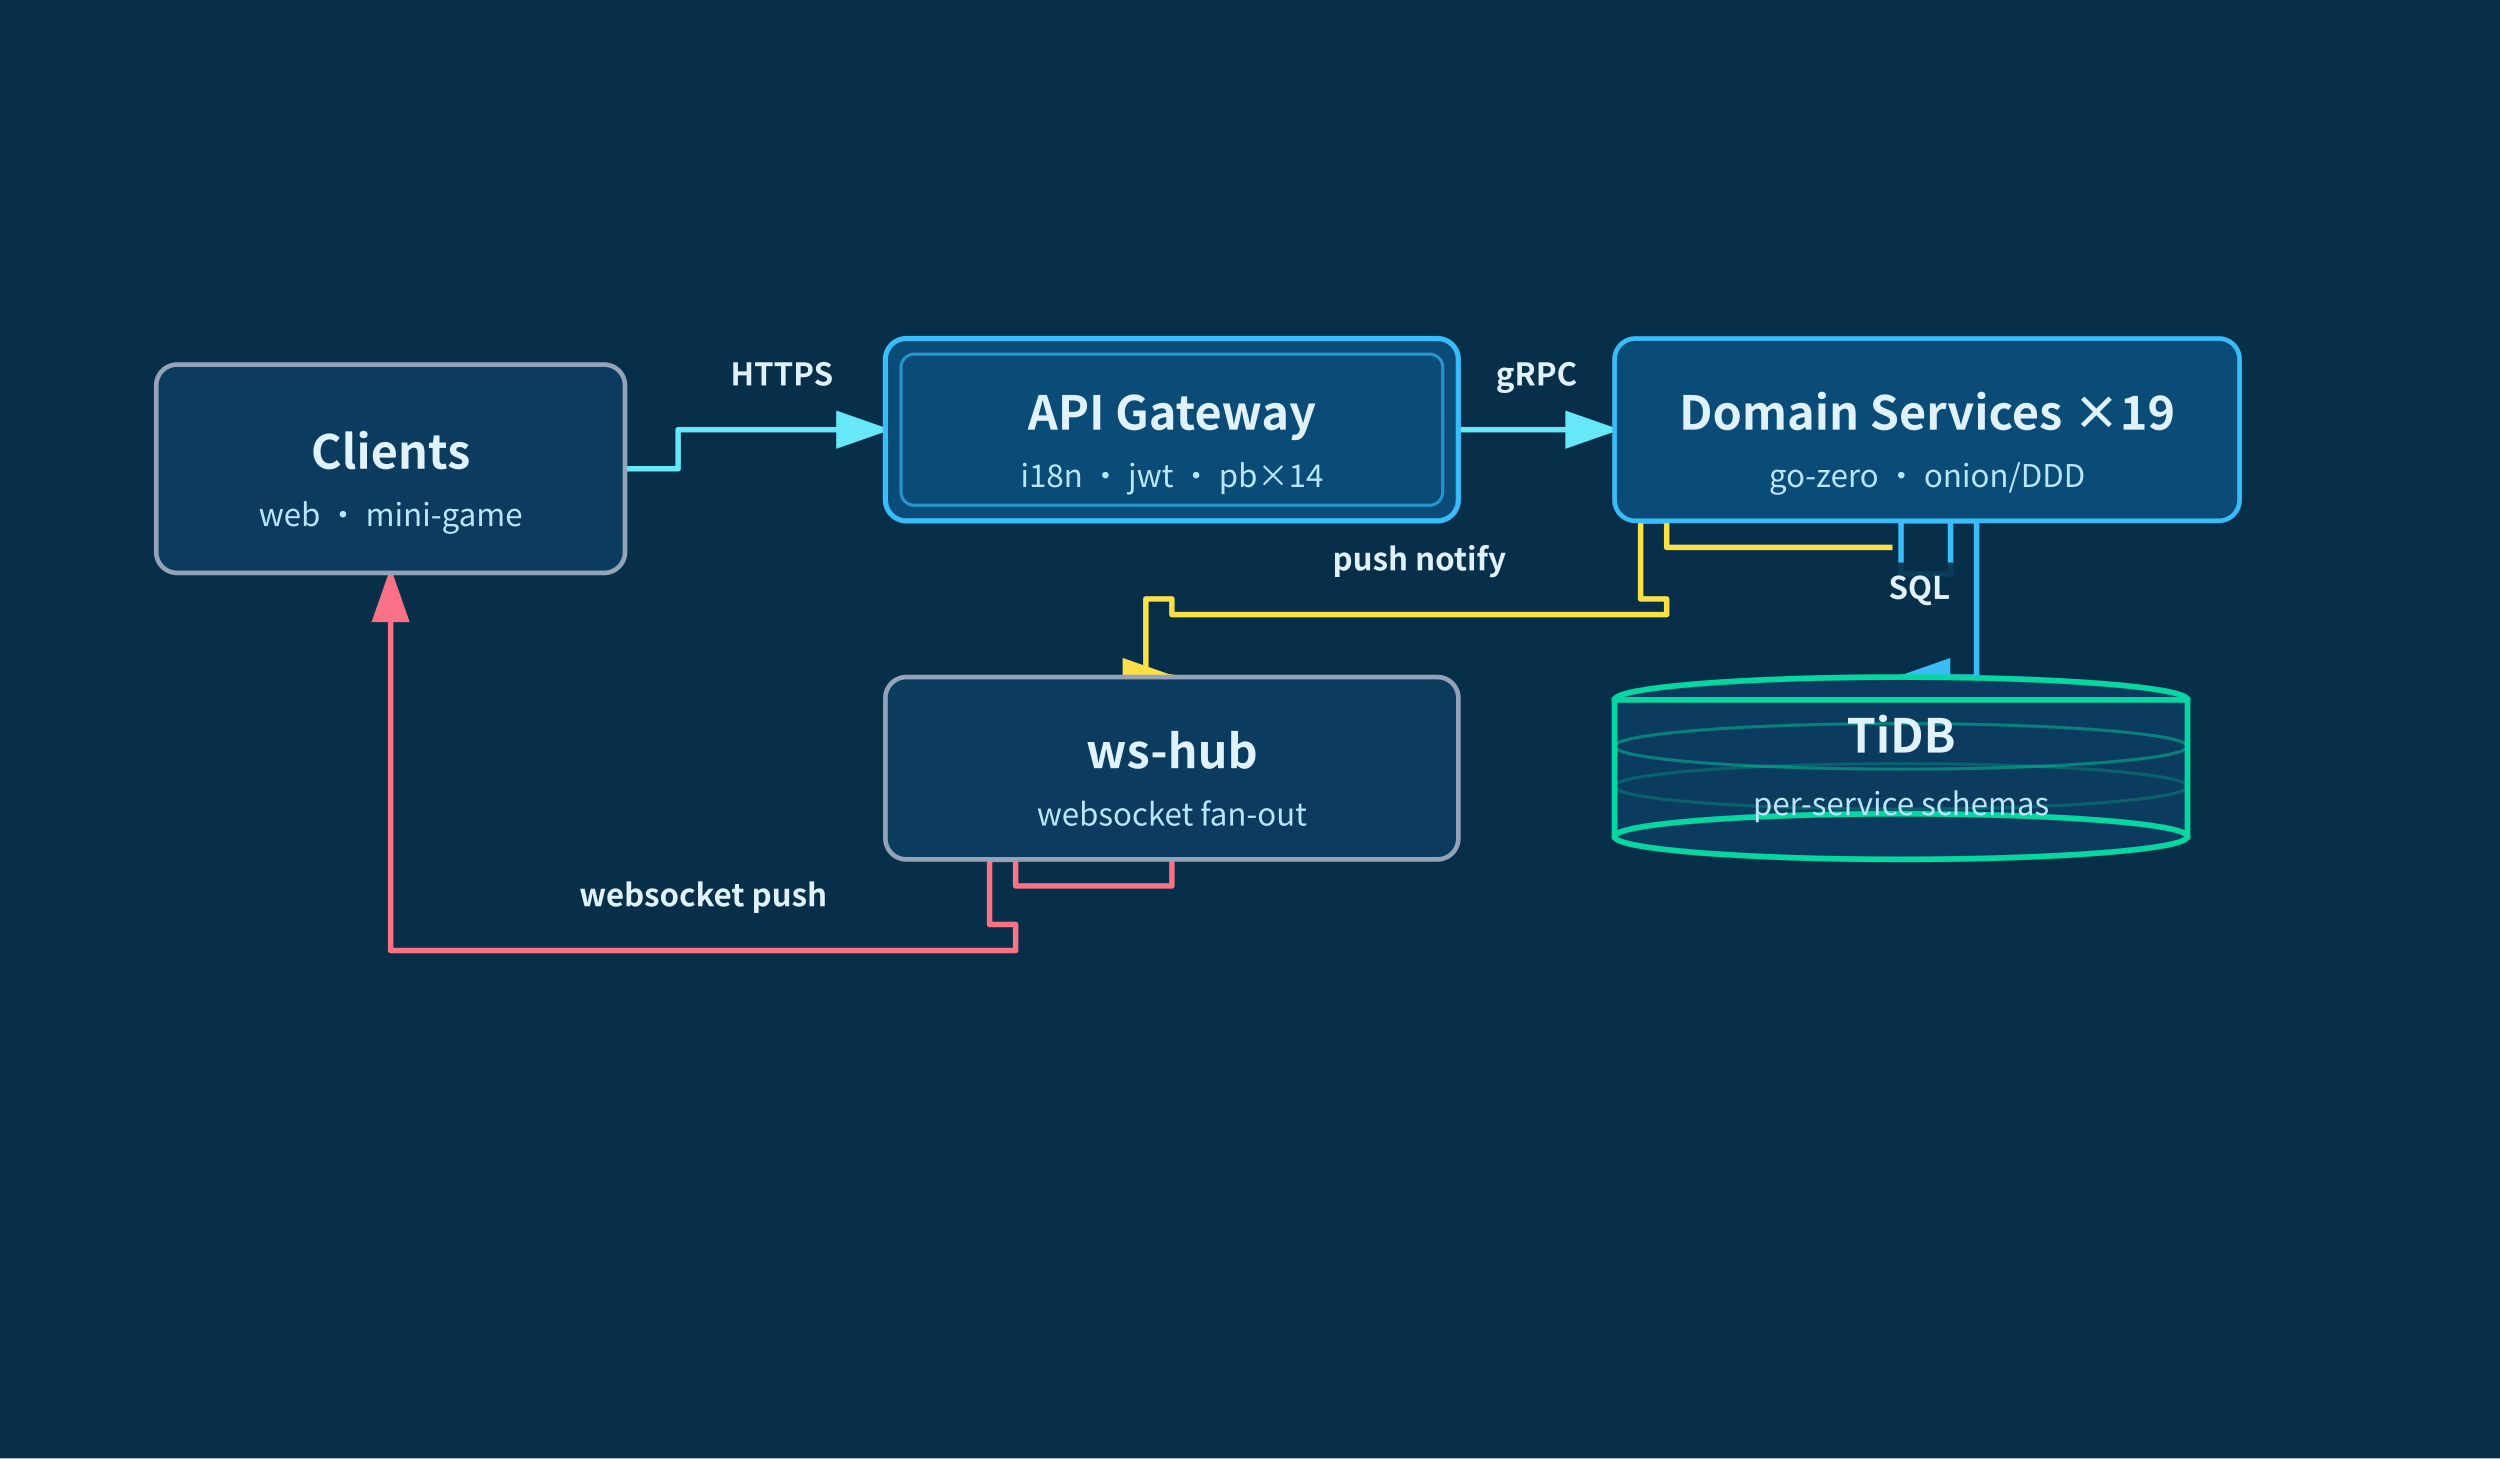
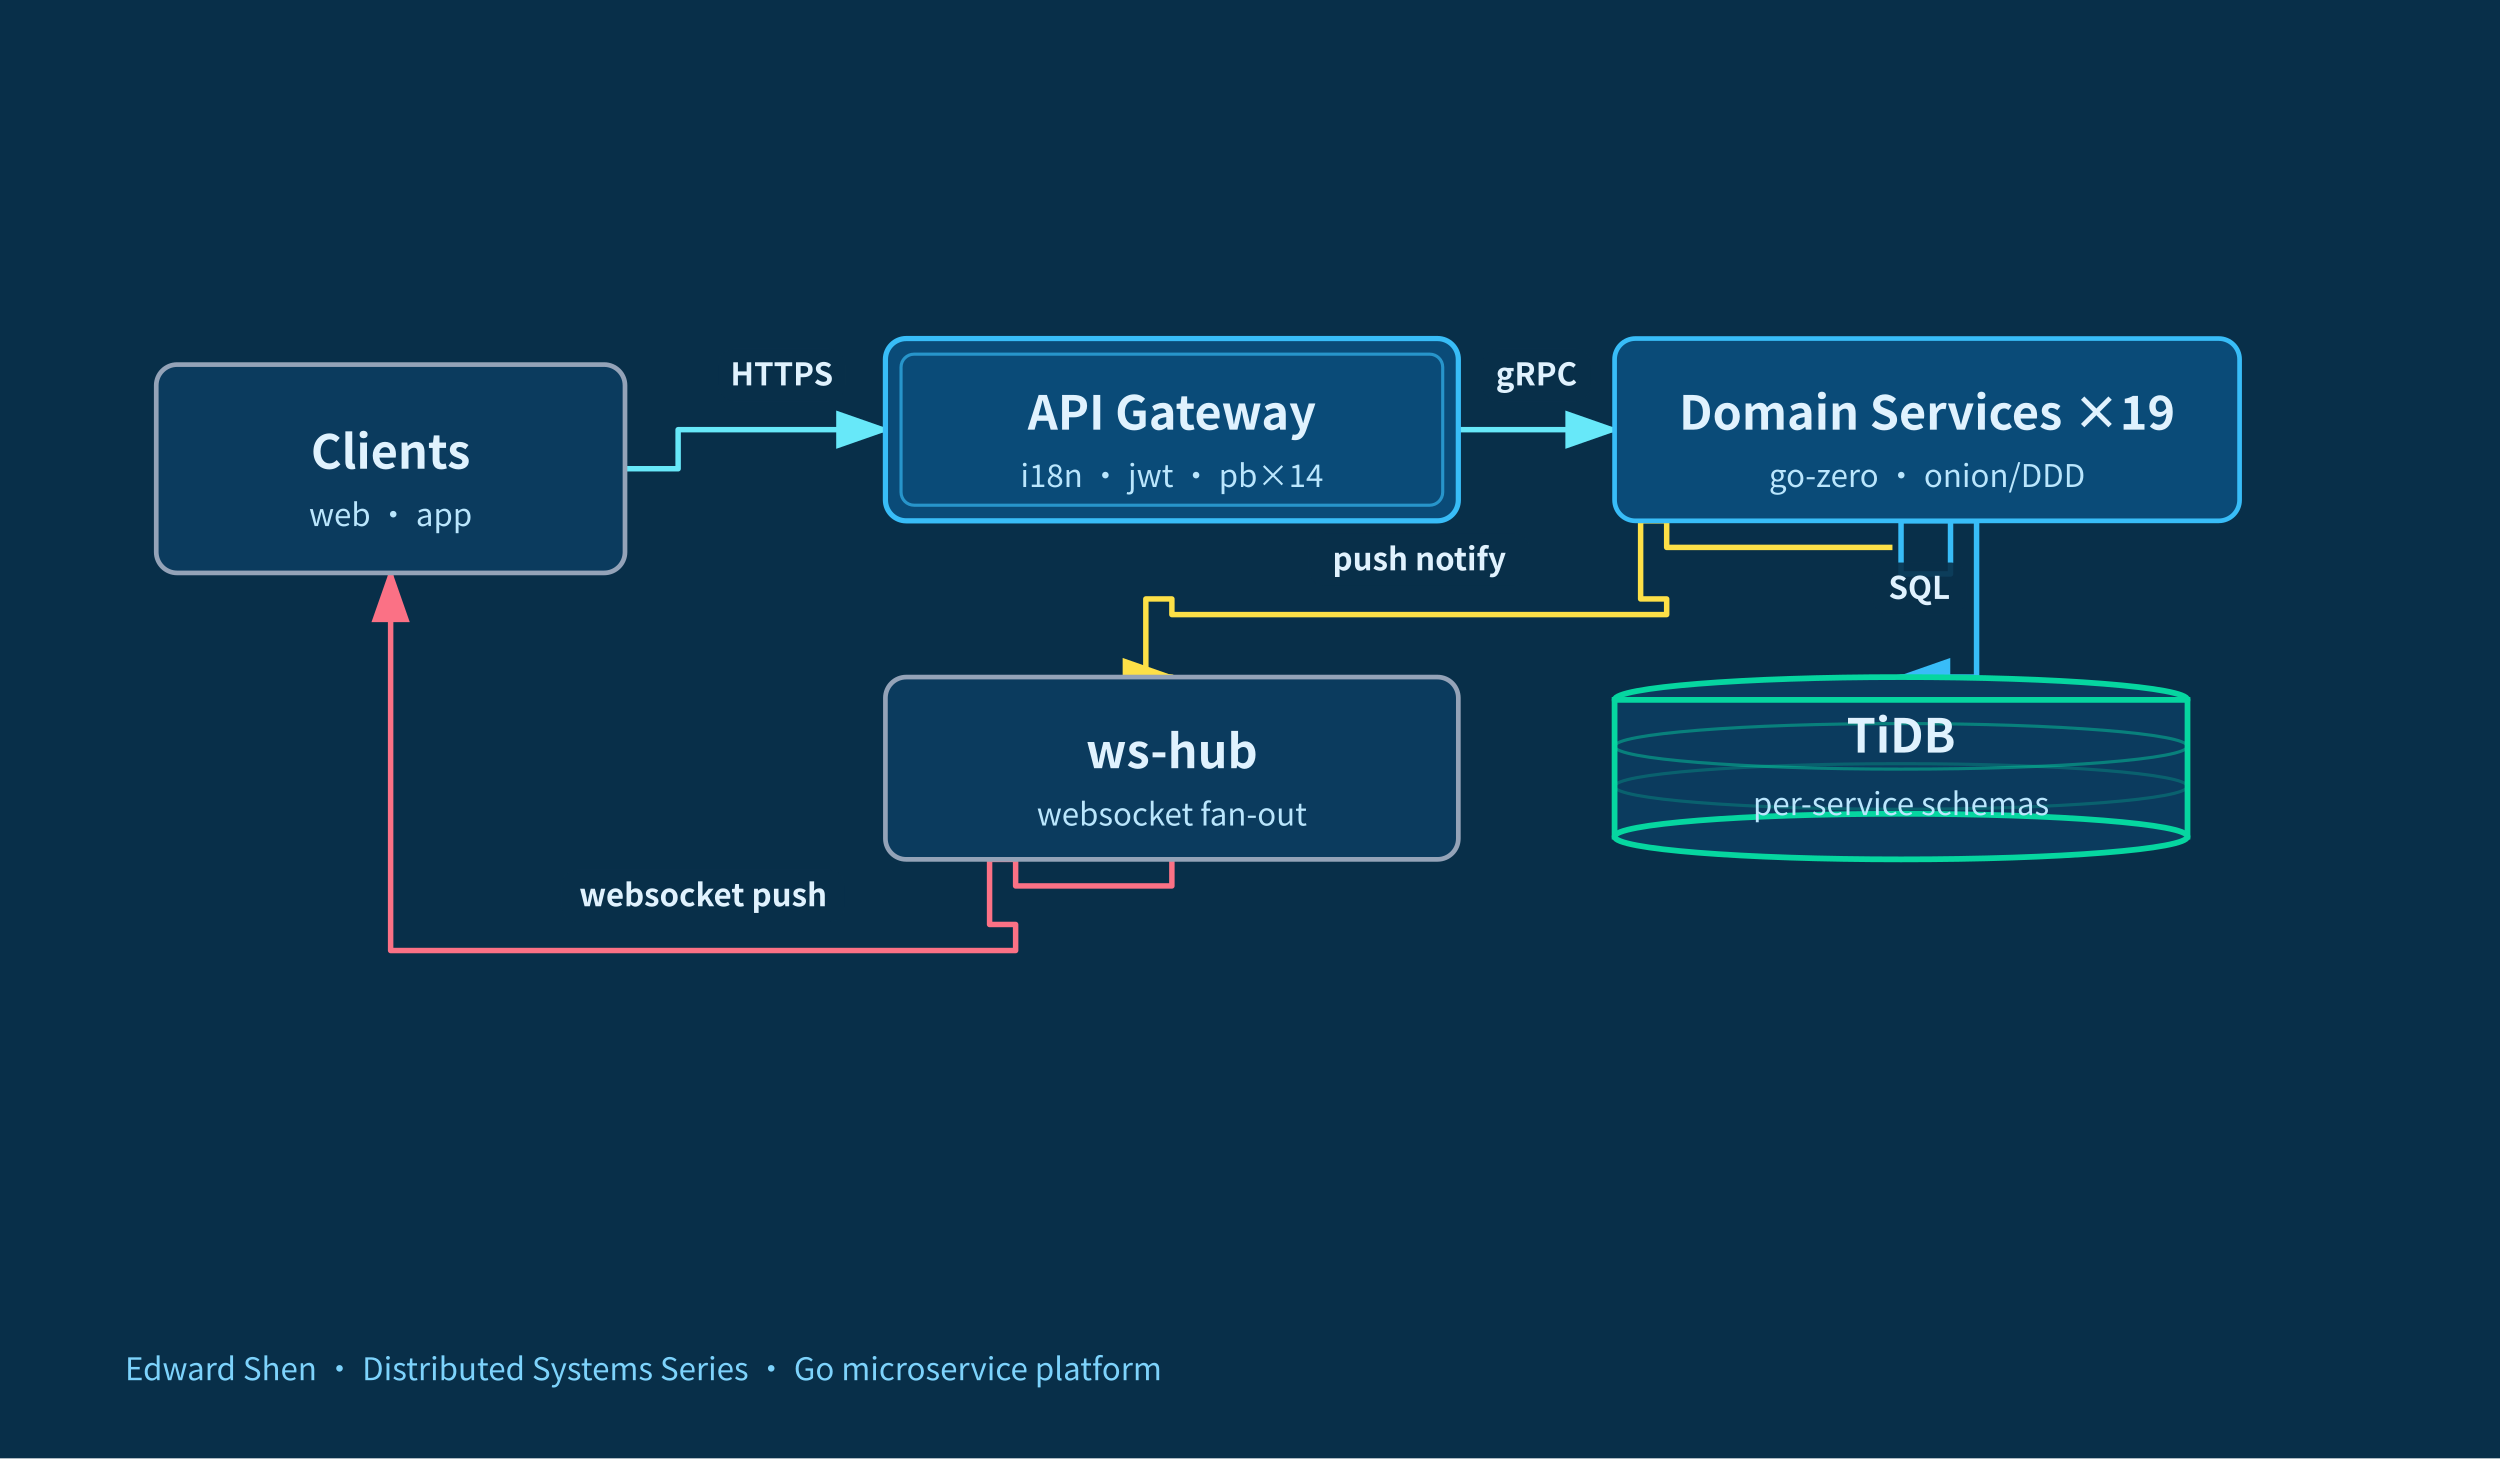
<svg xmlns="http://www.w3.org/2000/svg" viewBox="0 0 960 560" width="960" height="560" data-generator="fireworks-tech-graph" data-schema-version="1" data-text-metrics="heuristic-v1" data-style-id="3" data-visual-theme="Blueprint" data-diagram-type="architecture" data-motion-scene="" data-semantic-profile="generic" data-semantic-valid="true" data-quality-profile="standard" data-max-bends-per-edge="12" data-max-total-bends="100" data-max-route-stretch="5.0" data-max-bridged-crossings="8" data-min-node-gap="0.0" data-min-container-gutter="0.0" data-min-label-clearance="2.0" data-min-segment-length="0.0">
  <defs>
    <marker id="arrowA" markerWidth="10" markerHeight="7" refX="9" refY="3.5" orient="auto">
      <polygon points="0 0, 10 3.5, 0 7" fill="#67e8f9" />
    </marker>
    <marker id="arrowB" markerWidth="10" markerHeight="7" refX="9" refY="3.5" orient="auto">
      <polygon points="0 0, 10 3.5, 0 7" fill="#22d3ee" />
    </marker>
    <marker id="arrowC" markerWidth="10" markerHeight="7" refX="9" refY="3.5" orient="auto">
      <polygon points="0 0, 10 3.5, 0 7" fill="#38bdf8" />
    </marker>
    <marker id="arrowE" markerWidth="10" markerHeight="7" refX="9" refY="3.5" orient="auto">
      <polygon points="0 0, 10 3.5, 0 7" fill="#fde047" />
    </marker>
    <marker id="arrowF" markerWidth="10" markerHeight="7" refX="9" refY="3.5" orient="auto">
      <polygon points="0 0, 10 3.5, 0 7" fill="#c084fc" />
    </marker>
    <marker id="arrowG" markerWidth="10" markerHeight="7" refX="9" refY="3.5" orient="auto">
      <polygon points="0 0, 10 3.5, 0 7" fill="#fb7185" />
    </marker>
    <marker id="arrowH" markerWidth="10" markerHeight="7" refX="9" refY="3.5" orient="auto">
      <polygon points="0 0, 10 3.5, 0 7" fill="#bae6fd" />
    </marker>
    <pattern id="blueprintGrid" width="32" height="32" patternUnits="userSpaceOnUse">
      <path d="M 32 0 L 0 0 0 32" fill="none" stroke="#0ea5e9" stroke-opacity="0.12" stroke-width="1" />
    </pattern>
    <style>
    text { font-family: 'SF Mono', 'Fira Code', Menlo, 'Noto Sans CJK SC', 'Microsoft YaHei', 'SimHei', monospace; }
    .title { font-size: 30px; font-weight: 700; fill: #e0f2fe; }
    .subtitle { font-size: 14px; font-weight: 500; fill: #7dd3fc; }
    .section { font-size: 13px; font-weight: 700; fill: #67e8f9; letter-spacing: 1.4px; }
    .section-sub { font-size: 12px; font-weight: 500; fill: #7dd3fc; }
    .node-title { font-weight: 700; fill: #e0f2fe; }
    .node-sub { font-weight: 500; fill: #bae6fd; }
    .node-type { font-size: 11px; font-weight: 700; fill: #7dd3fc; letter-spacing: 0.08em; }
    .arrow-label { font-size: 12px; font-weight: 600; fill: #e0f2fe; }
    .legend { font-size: 12px; font-weight: 500; fill: #bae6fd; }
    .footnote { font-size: 12px; font-weight: 500; fill: #7dd3fc; }
    .metric-label { font-size: 8.5px; font-weight: 700; fill: #7dd3fc; text-transform: uppercase; }
    .metric-value { font-size: 9.5px; font-weight: 700; fill: #e0f2fe; }
    </style>
  </defs>
  <rect data-graph-role="background" width="960.0" height="560.0" fill="#082f49" />
  <text x="480.0" y="56" text-anchor="middle" class="title" />
  <path id="notify" data-graph-role="edge" data-edge-id="notify" data-source="services" data-target="wshub" data-edge-kind="flow" data-topic-id="" data-flow="data" data-motion-role="" data-motion-stage="" data-motion-order="" data-protocol="" data-via="" data-critical-path-id="" data-critical-hop="" data-critical-hops="" data-critical="false" data-bends="11" data-route-stretch="1.212" data-bridges="" d="M 731,200 L 731,210.2 L 640,210.2 L 640,200 L 630,200 L 630,230 L 640,230 L 640,236 L 450,236 L 450,230 L 440,230 L 440,260 L 450,260" fill="none" stroke="#fde047" stroke-width="2.1" stroke-linecap="round" stroke-linejoin="round" marker-end="url(#arrowE)" />
  <path id="sql-bridge-mask" data-graph-role="bridge-mask" data-owner="sql" d="M 749,200 L 749,220.4 L 730,220.4 L 730,200 L 759,200 L 759,260 L 730,260" fill="none" stroke="#082f49" stroke-width="6.6" stroke-linecap="round" stroke-linejoin="round" />
  <path id="sql" data-graph-role="edge" data-edge-id="sql" data-source="services" data-target="tidb" data-edge-kind="flow" data-topic-id="" data-flow="read" data-motion-role="" data-motion-stage="" data-motion-order="" data-protocol="" data-via="" data-critical-path-id="" data-critical-hop="" data-critical-hops="" data-critical="false" data-bends="5" data-route-stretch="2.251" data-bridges="730,210.2;731,200" d="M 749,200 L 749,220.4 L 730,220.4 L 730,200 L 759,200 L 759,260 L 730,260" fill="none" stroke="#38bdf8" stroke-width="2.1" stroke-linecap="round" stroke-linejoin="round" marker-end="url(#arrowC)" />
  <path id="ws" data-graph-role="edge" data-edge-id="ws" data-source="wshub" data-target="clients" data-edge-kind="flow" data-topic-id="" data-flow="feedback" data-motion-role="" data-motion-stage="" data-motion-order="" data-protocol="" data-via="" data-critical-path-id="" data-critical-hop="" data-critical-hops="" data-critical="false" data-bends="8" data-route-stretch="1.269" data-bridges="" d="M 450,330 L 450,340.2 L 390,340.2 L 390,330 L 380,330 L 380,355 L 390,355 L 390,365 L 150,365 L 150,355 L 150,220" fill="none" stroke="#fb7185" stroke-width="2.1" stroke-linecap="round" stroke-linejoin="round" marker-end="url(#arrowG)" />
  <path id="http" data-graph-role="edge" data-edge-id="http" data-source="clients" data-target="gateway" data-edge-kind="flow" data-topic-id="" data-flow="control" data-motion-role="" data-motion-stage="" data-motion-order="" data-protocol="" data-via="" data-critical-path-id="" data-critical-hop="" data-critical-hops="" data-critical="false" data-bends="2" data-route-stretch="1.0" data-bridges="" d="M 240,180 L 260.4,180 L 260.4,165 L 340,165" fill="none" stroke="#67e8f9" stroke-width="2.1" stroke-linecap="round" stroke-linejoin="round" marker-end="url(#arrowA)" />
  <path id="grpc" data-graph-role="edge" data-edge-id="grpc" data-source="gateway" data-target="services" data-edge-kind="flow" data-topic-id="" data-flow="control" data-motion-role="" data-motion-stage="" data-motion-order="" data-protocol="" data-via="" data-critical-path-id="" data-critical-hop="" data-critical-hops="" data-critical="false" data-bends="0" data-route-stretch="1.0" data-bridges="" d="M 560,165 L 620,165" fill="none" stroke="#67e8f9" stroke-width="2.1" stroke-linecap="round" stroke-linejoin="round" marker-end="url(#arrowA)" />
  <g id="node-clients" data-graph-role="node" data-node-id="clients" data-semantic-role="rect" data-motion-role="" data-motion-stage="" data-motion-order="" data-parent="" data-deployment-id="" data-topic-id="" data-span-id="" data-station-order="" data-status="" data-start-ms="" data-duration-ms="" data-parent-span="" data-graph-bounds="60,140,240,220">
    <rect x="60.0" y="140.0" width="180.0" height="80.0" rx="8.0" fill="#0b3b5e" stroke="#94a3b8" stroke-width="1.8" />
    <text data-text-role="title" data-full-text="Clients" data-text-max-width="156.0" x="150.0" y="180.0" text-anchor="middle" class="node-title" font-size="18">Clients</text>
-     <text data-text-role="subtitle" data-full-text="web · mini-game" data-text-max-width="156.0" x="150.0" y="202.0" text-anchor="middle" class="node-sub" font-size="12">web · mini-game</text>
+     <text data-text-role="subtitle" data-full-text="web · app" data-text-max-width="156.0" x="150.0" y="202.0" text-anchor="middle" class="node-sub" font-size="12">web · app</text>
  </g>
  <g id="node-gateway" data-graph-role="node" data-node-id="gateway" data-semantic-role="double_rect" data-motion-role="" data-motion-stage="" data-motion-order="" data-parent="" data-deployment-id="" data-topic-id="" data-span-id="" data-station-order="" data-status="" data-start-ms="" data-duration-ms="" data-parent-span="" data-graph-bounds="340,130,560,200">
    <rect x="340.0" y="130.0" width="220.0" height="70.0" rx="8.0" fill="#0a4b78" stroke="#38bdf8" stroke-width="2.0" />
    <rect x="346.0" y="136.0" width="208.0" height="58.0" rx="5.0" fill="none" stroke="#38bdf8" stroke-width="1.2" opacity="0.65" />
    <text data-text-role="title" data-full-text="API Gateway" data-text-max-width="188.0" x="450.0" y="165.0" text-anchor="middle" class="node-title" font-size="18">API Gateway</text>
    <text data-text-role="subtitle" data-full-text="i18n · jwt · pb×14" data-text-max-width="188.0" x="450.0" y="187.0" text-anchor="middle" class="node-sub" font-size="12">i18n · jwt · pb×14</text>
  </g>
  <g id="node-services" data-graph-role="node" data-node-id="services" data-semantic-role="rect" data-motion-role="" data-motion-stage="" data-motion-order="" data-parent="" data-deployment-id="" data-topic-id="" data-span-id="" data-station-order="" data-status="" data-start-ms="" data-duration-ms="" data-parent-span="" data-graph-bounds="620,130,860,200">
    <rect x="620.0" y="130.0" width="240.0" height="70.0" rx="8.0" fill="#0a4b78" stroke="#38bdf8" stroke-width="1.8" />
    <text data-text-role="title" data-full-text="Domain Services ×19" data-text-max-width="216.0" x="740.0" y="165.0" text-anchor="middle" class="node-title" font-size="18">Domain Services ×19</text>
    <text data-text-role="subtitle" data-full-text="go-zero · onion/DDD" data-text-max-width="216.0" x="740.0" y="187.0" text-anchor="middle" class="node-sub" font-size="12">go-zero · onion/DDD</text>
  </g>
  <g id="node-wshub" data-graph-role="node" data-node-id="wshub" data-semantic-role="rect" data-motion-role="" data-motion-stage="" data-motion-order="" data-parent="" data-deployment-id="" data-topic-id="" data-span-id="" data-station-order="" data-status="" data-start-ms="" data-duration-ms="" data-parent-span="" data-graph-bounds="340,260,560,330">
    <rect x="340.0" y="260.0" width="220.0" height="70.0" rx="8.0" fill="#0b3b5e" stroke="#94a3b8" stroke-width="1.8" />
    <text data-text-role="title" data-full-text="ws-hub" data-text-max-width="196.0" x="450.0" y="295.0" text-anchor="middle" class="node-title" font-size="18">ws-hub</text>
    <text data-text-role="subtitle" data-full-text="websocket fan-out" data-text-max-width="196.0" x="450.0" y="317.0" text-anchor="middle" class="node-sub" font-size="12">websocket fan-out</text>
  </g>
  <g id="node-tidb" data-graph-role="node" data-node-id="tidb" data-semantic-role="cylinder" data-motion-role="" data-motion-stage="" data-motion-order="" data-parent="" data-deployment-id="" data-topic-id="" data-span-id="" data-station-order="" data-status="" data-start-ms="" data-duration-ms="" data-parent-span="" data-graph-bounds="620,260,840,330">
    <ellipse cx="730.0" cy="268.75" rx="110.0" ry="8.75" fill="#0b3b5e" stroke="#06d6a0" stroke-width="2.2" />
    <rect x="620.0" y="268.75" width="220.0" height="52.5" fill="#0b3b5e" stroke="#06d6a0" stroke-width="2.2" />
    <ellipse cx="730.0" cy="321.25" rx="110.0" ry="8.75" fill="#0b3b5e" stroke="#06d6a0" stroke-width="2.2" />
    <ellipse cx="730.0" cy="286.6" rx="110.0" ry="8.75" fill="none" stroke="#06d6a0" stroke-opacity="0.45" stroke-width="1.2" />
    <ellipse cx="730.0" cy="302.0" rx="110.0" ry="8.75" fill="none" stroke="#06d6a0" stroke-opacity="0.25" stroke-width="1.2" />
    <text data-text-role="title" data-full-text="TiDB" data-text-max-width="196.0" x="730.0" y="289.0" text-anchor="middle" class="node-title" font-size="18">TiDB</text>
    <text data-text-role="subtitle" data-full-text="per-service schemas" data-text-max-width="196.0" x="730.0" y="313.0" text-anchor="middle" class="node-sub" font-size="12">per-service schemas</text>
  </g>
  <g id="http-label" data-graph-role="label" data-owner="http" data-graph-bounds="275.8,134,324.6,154">
    <rect x="275.8" y="134.0" width="48.8" height="20" rx="6" fill="#082f49" opacity="0.9" />
    <text x="300.2" y="148.0" text-anchor="middle" class="arrow-label">HTTPS</text>
  </g>
  <g id="grpc-label" data-graph-role="label" data-owner="grpc" data-graph-bounds="569.08,134,610.92,154">
    <rect x="569.08" y="134.0" width="41.84" height="20" rx="6" fill="#082f49" opacity="0.9" />
    <text x="590.0" y="148.0" text-anchor="middle" class="arrow-label">gRPC</text>
  </g>
  <g id="notify-label" data-graph-role="label" data-owner="notify" data-graph-bounds="502.6,205,587.4,225">
    <rect x="502.6" y="205.0" width="84.8" height="20" rx="6" fill="#082f49" opacity="0.9" />
    <text x="545.0" y="219.0" text-anchor="middle" class="arrow-label">push notify</text>
  </g>
  <g id="sql-label" data-graph-role="label" data-owner="sql" data-graph-bounds="719,216,755,236">
    <rect x="719.0" y="216.0" width="36.0" height="20" rx="6" fill="#082f49" opacity="0.9" />
    <text x="737.0" y="230.0" text-anchor="middle" class="arrow-label">SQL</text>
  </g>
  <g id="ws-label" data-graph-role="label" data-owner="ws" data-graph-bounds="215.6,334,324.4,354">
    <rect x="215.6" y="334.0" width="108.8" height="20" rx="6" fill="#082f49" opacity="0.9" />
    <text x="270.0" y="348.0" text-anchor="middle" class="arrow-label">websocket push</text>
  </g>
+   <g id="footer" data-graph-role="reserved" data-graph-bounds="48,518,517,534">
+     <text x="48.0" y="530.0" class="footnote">Edward Shen · Distributed Systems Series · Go microservice platform</text>
+   </g>
</svg>
